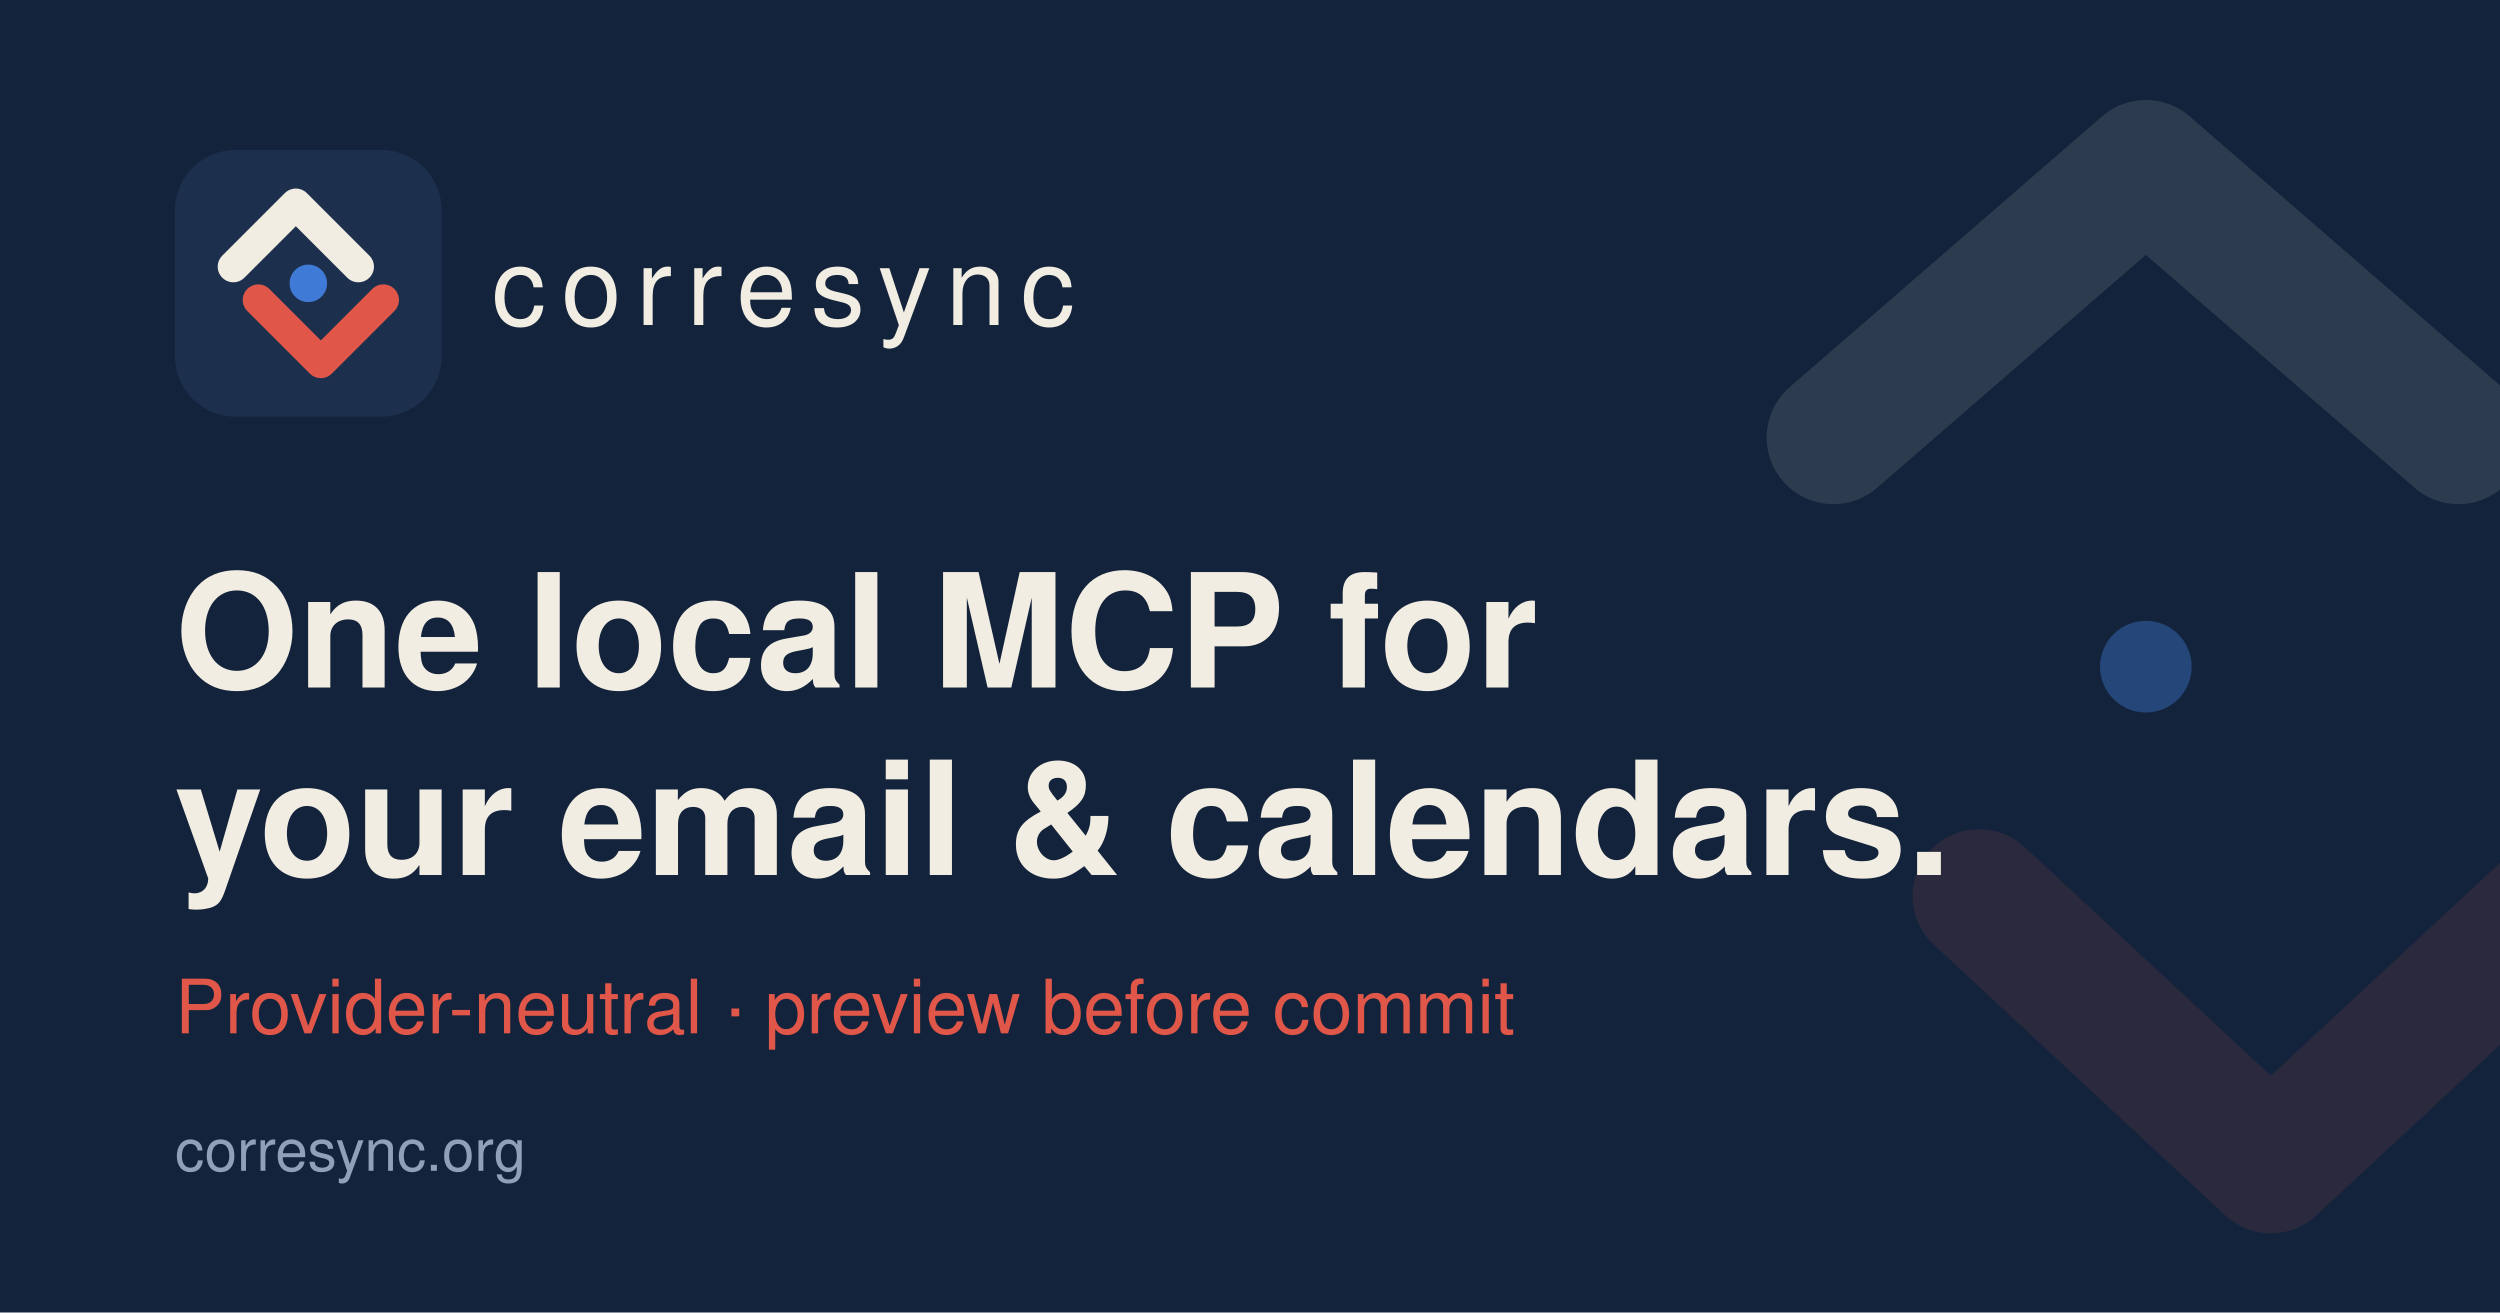
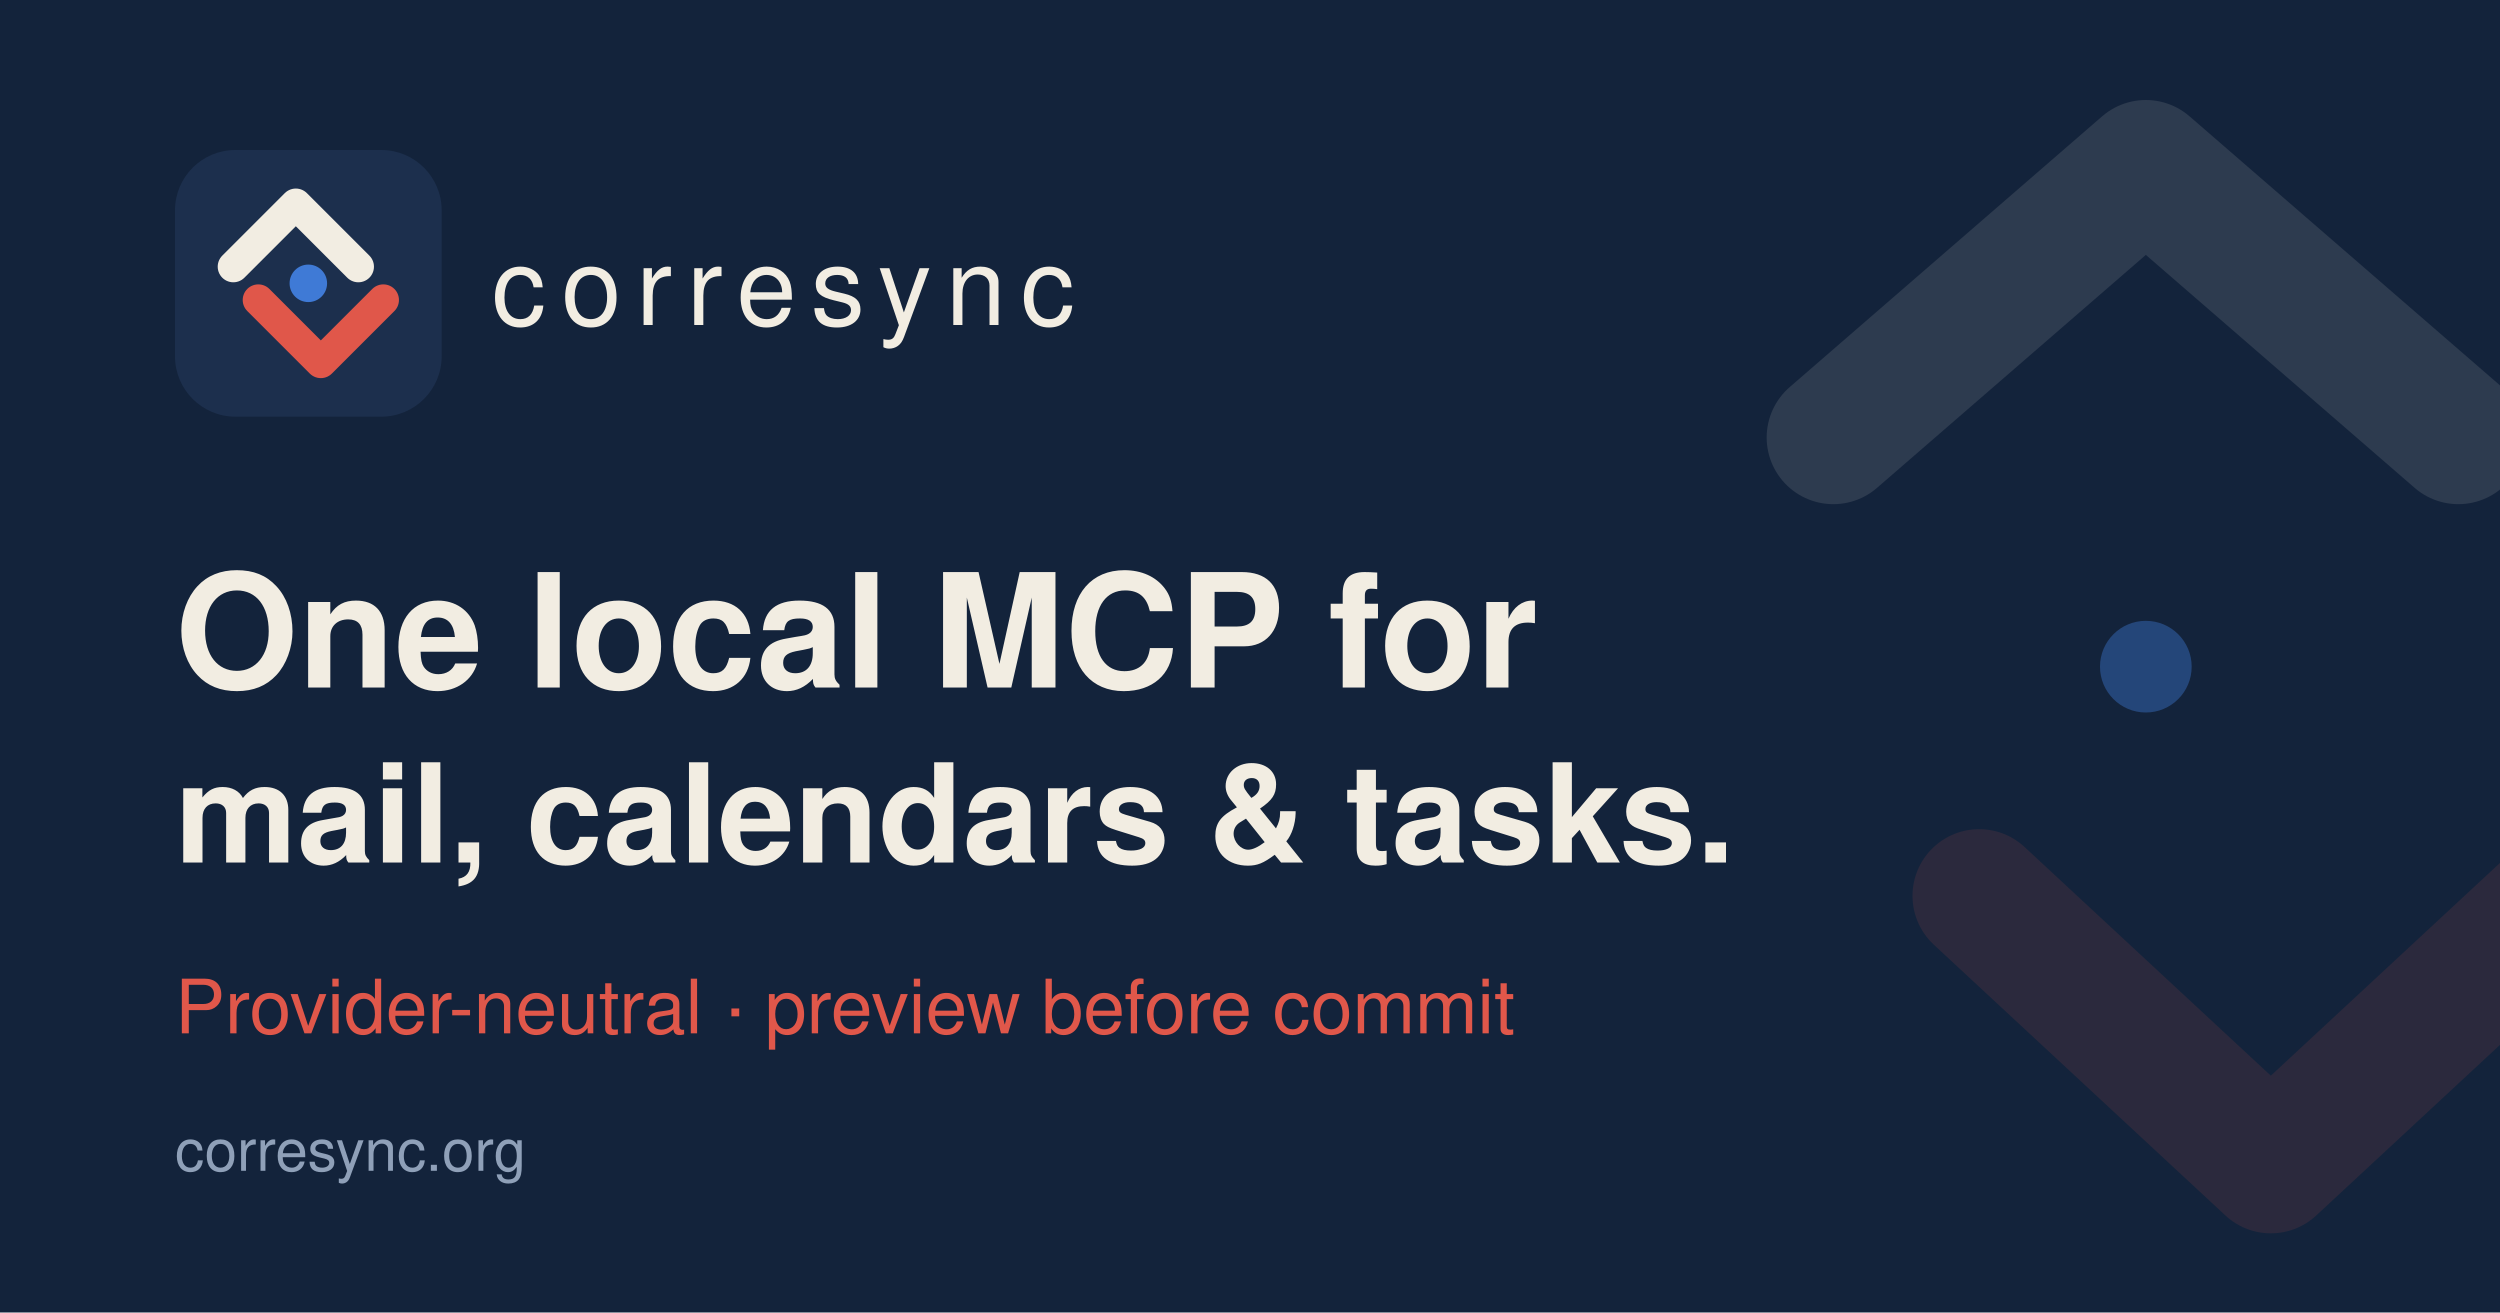
<svg xmlns="http://www.w3.org/2000/svg" viewBox="0 0 1200 630" role="img" aria-labelledby="card-title card-desc">
  <rect width="1200" height="630" fill="#13233b" />
  <g opacity="0.12" fill="none" stroke-width="64" stroke-linecap="round" stroke-linejoin="round">
    <path d="M880 210 1030 80 1180 210" stroke="#f2ede2" />
    <path d="M950 430 1090 560 1230 430" stroke="#e0574a" />
  </g>
  <circle cx="1030" cy="320" r="22" fill="#3f7ad6" opacity="0.4" />
  <g transform="translate(84 72) scale(0.5)">
    <rect width="256" height="256" rx="58" fill="#1c2f4d" />
    <path d="M56 112 116 52 176 112" fill="none" stroke="#f2ede2" stroke-width="30" stroke-linecap="round" stroke-linejoin="round" />
    <path d="M80 144 140 204 200 144" fill="none" stroke="#e0574a" stroke-width="30" stroke-linecap="round" stroke-linejoin="round" />
    <circle cx="128" cy="128" r="18" fill="#3f7ad6" />
  </g>
  <g font-family="system-ui, -apple-system, 'Segoe UI', Helvetica, Arial, sans-serif">
    <text x="236" y="156" font-size="52" letter-spacing="7" fill="#f2ede2">corresync</text>
    <text x="84" y="330" font-size="76" font-weight="700" fill="#f2ede2">One local MCP for</text>
-     <text x="84" y="420" font-size="76" font-weight="700" fill="#f2ede2">your email &amp; calendars.</text>
+     <text x="84" y="414" font-size="66" font-weight="700" fill="#f2ede2">mail, calendars &amp; tasks.</text>
    <text x="84" y="496" font-size="36" fill="#e0574a">Provider-neutral · preview before commit</text>
    <text x="84" y="562" font-size="28" fill="#8fa0b8">corresync.org</text>
  </g>
</svg>
